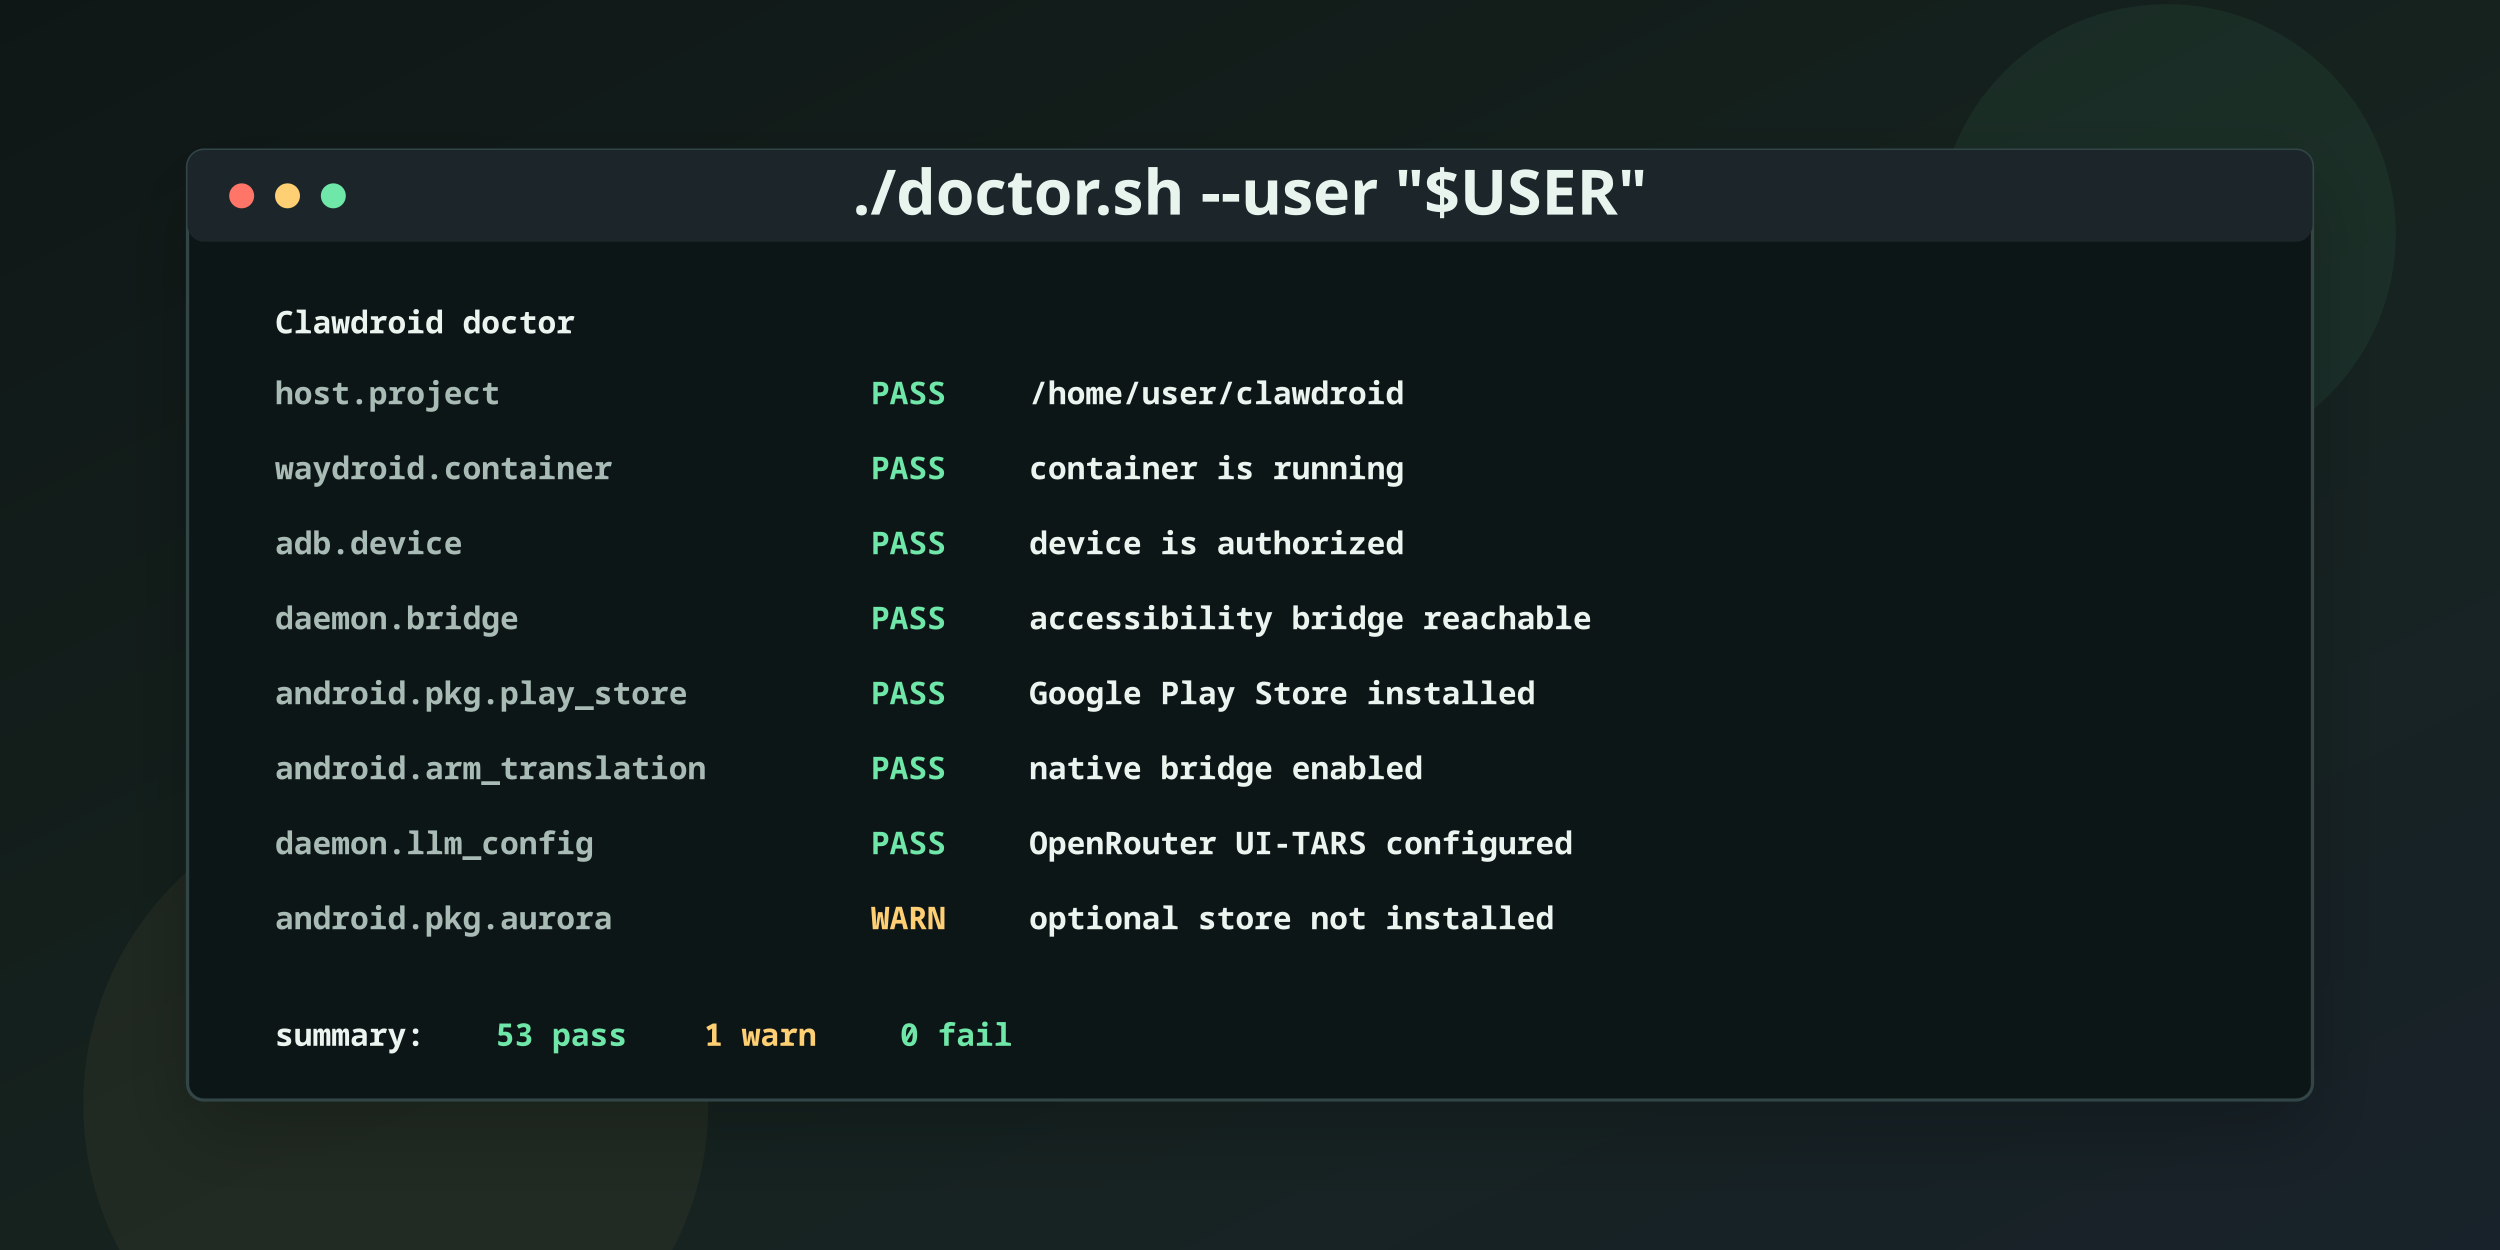
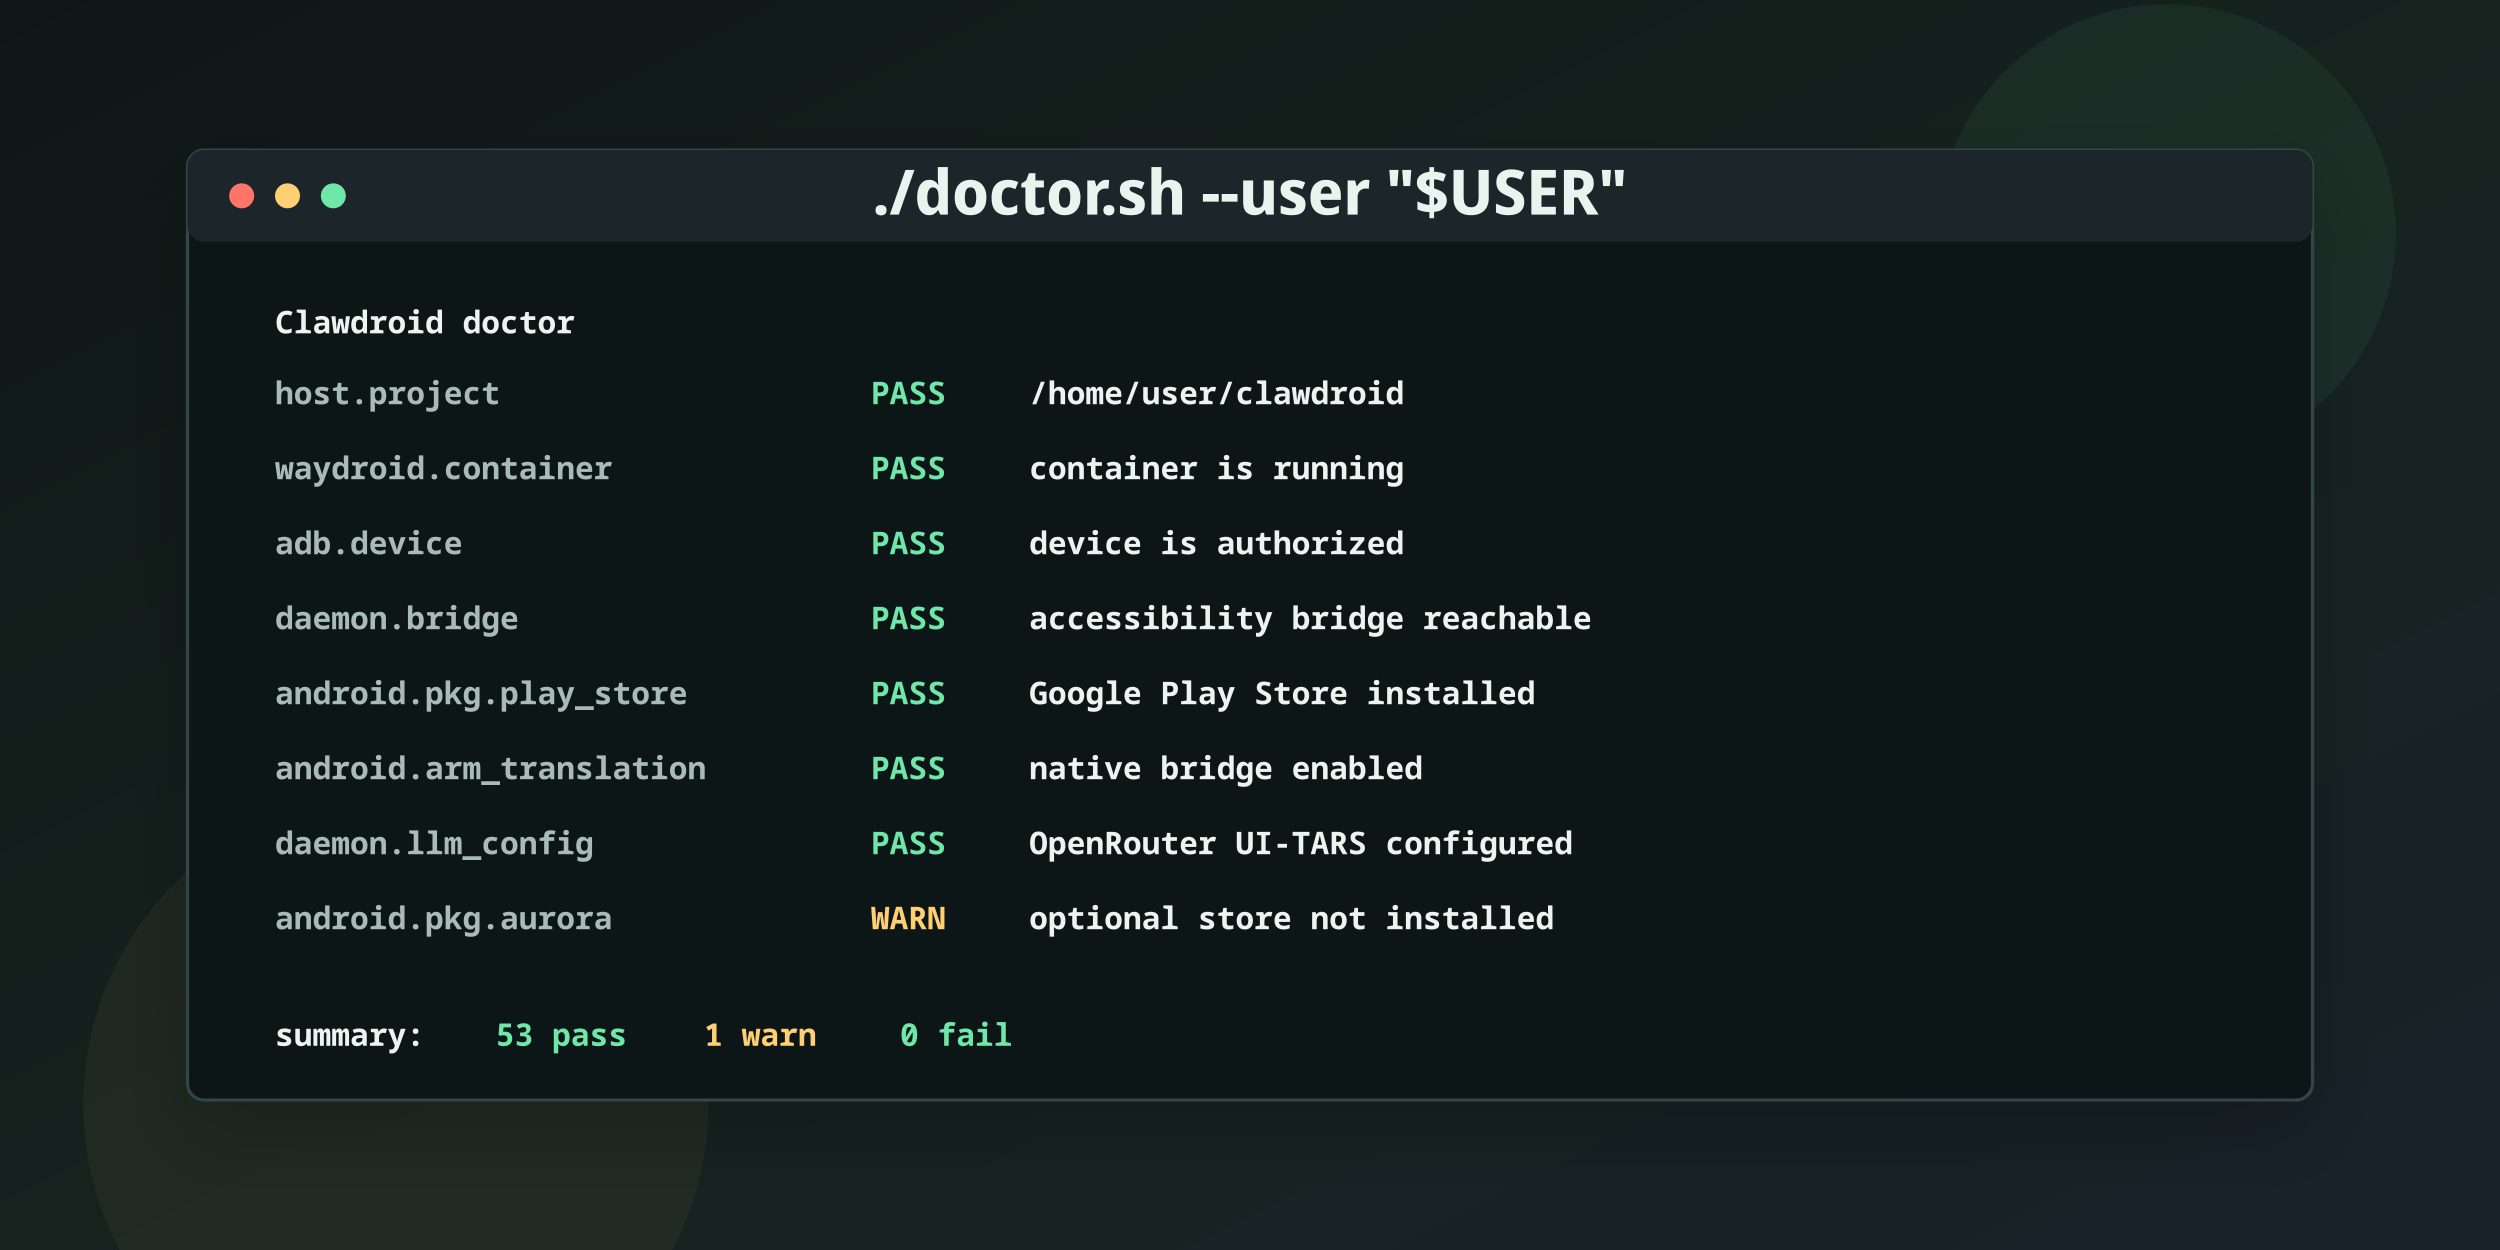
<svg xmlns="http://www.w3.org/2000/svg" width="1200" height="600" viewBox="0 0 1200 600" role="img" aria-labelledby="title desc" text-rendering="geometricPrecision">
  <defs>
    <linearGradient id="bg" x1="0" y1="0" x2="1" y2="1">
      <stop offset="0" stop-color="#0f1716" />
      <stop offset="0.55" stop-color="#16231f" />
      <stop offset="1" stop-color="#18222a" />
    </linearGradient>
    <filter id="shadow" x="-20%" y="-20%" width="140%" height="140%">
      <feDropShadow dx="0" dy="16" stdDeviation="18" flood-color="#000000" flood-opacity="0.22" />
    </filter>
    <style>
-       .title{font:800 30px 'Noto Sans',Segoe UI,Arial,sans-serif;fill:#e8f5ef}
+       .title{font:800 30px 'Noto Sans Display','Noto Sans',Segoe UI,Arial,sans-serif;fill:#e8f5ef}
      .bar{fill:#1c272a}
      .term{fill:#101719;stroke:#314446;stroke-width:1.5}
      .m{font:600 15px 'Noto Sans Mono',Segoe UI,Arial,sans-serif}
      .green{fill:#6ee7a8}
      .amber{fill:#ffcf73}
      .muted{fill:#a9bbb5}
      .white{fill:#ecf4f0}
    </style>
  </defs>
  <rect width="1200" height="600" fill="url(#bg)" />
  <circle cx="1040" cy="112" r="110" fill="#6ee7a8" opacity="0.06" />
  <circle cx="190" cy="530" r="150" fill="#ffcf73" opacity="0.05" />
  <g transform="translate(90 72)" filter="url(#shadow)">
    <rect class="term" width="1020" height="456" rx="8" />
    <rect class="bar" width="1020" height="44" rx="8" />
    <circle cx="26" cy="22" r="6" fill="#ff7468" />
    <circle cx="48" cy="22" r="6" fill="#ffcf73" />
    <circle cx="70" cy="22" r="6" fill="#6ee7a8" />
    <text class="title" x="510" y="31" text-anchor="middle" font-size="17">./doctor.sh --user "$USER"</text>
    <text class="m white" x="42" y="88">Clawdroid doctor</text>
    <text class="m muted" x="42" y="122">host.project</text>
    <text class="m green" x="328" y="122">PASS</text>
    <text class="m white" x="404" y="122">/home/user/clawdroid</text>
    <text class="m muted" x="42" y="158">waydroid.container</text>
    <text class="m green" x="328" y="158">PASS</text>
    <text class="m white" x="404" y="158">container is running</text>
    <text class="m muted" x="42" y="194">adb.device</text>
    <text class="m green" x="328" y="194">PASS</text>
    <text class="m white" x="404" y="194">device is authorized</text>
    <text class="m muted" x="42" y="230">daemon.bridge</text>
    <text class="m green" x="328" y="230">PASS</text>
    <text class="m white" x="404" y="230">accessibility bridge reachable</text>
    <text class="m muted" x="42" y="266">android.pkg.play_store</text>
    <text class="m green" x="328" y="266">PASS</text>
    <text class="m white" x="404" y="266">Google Play Store installed</text>
    <text class="m muted" x="42" y="302">android.arm_translation</text>
    <text class="m green" x="328" y="302">PASS</text>
    <text class="m white" x="404" y="302">native bridge enabled</text>
    <text class="m muted" x="42" y="338">daemon.llm_config</text>
    <text class="m green" x="328" y="338">PASS</text>
    <text class="m white" x="404" y="338">OpenRouter UI-TARS configured</text>
    <text class="m muted" x="42" y="374">android.pkg.aurora</text>
    <text class="m amber" x="328" y="374">WARN</text>
    <text class="m white" x="404" y="374">optional store not installed</text>
    <text class="m white" x="42" y="430">summary:</text>
    <text class="m green" x="148" y="430">53 pass</text>
    <text class="m amber" x="248" y="430">1 warn</text>
    <text class="m green" x="342" y="430">0 fail</text>
  </g>
</svg>
